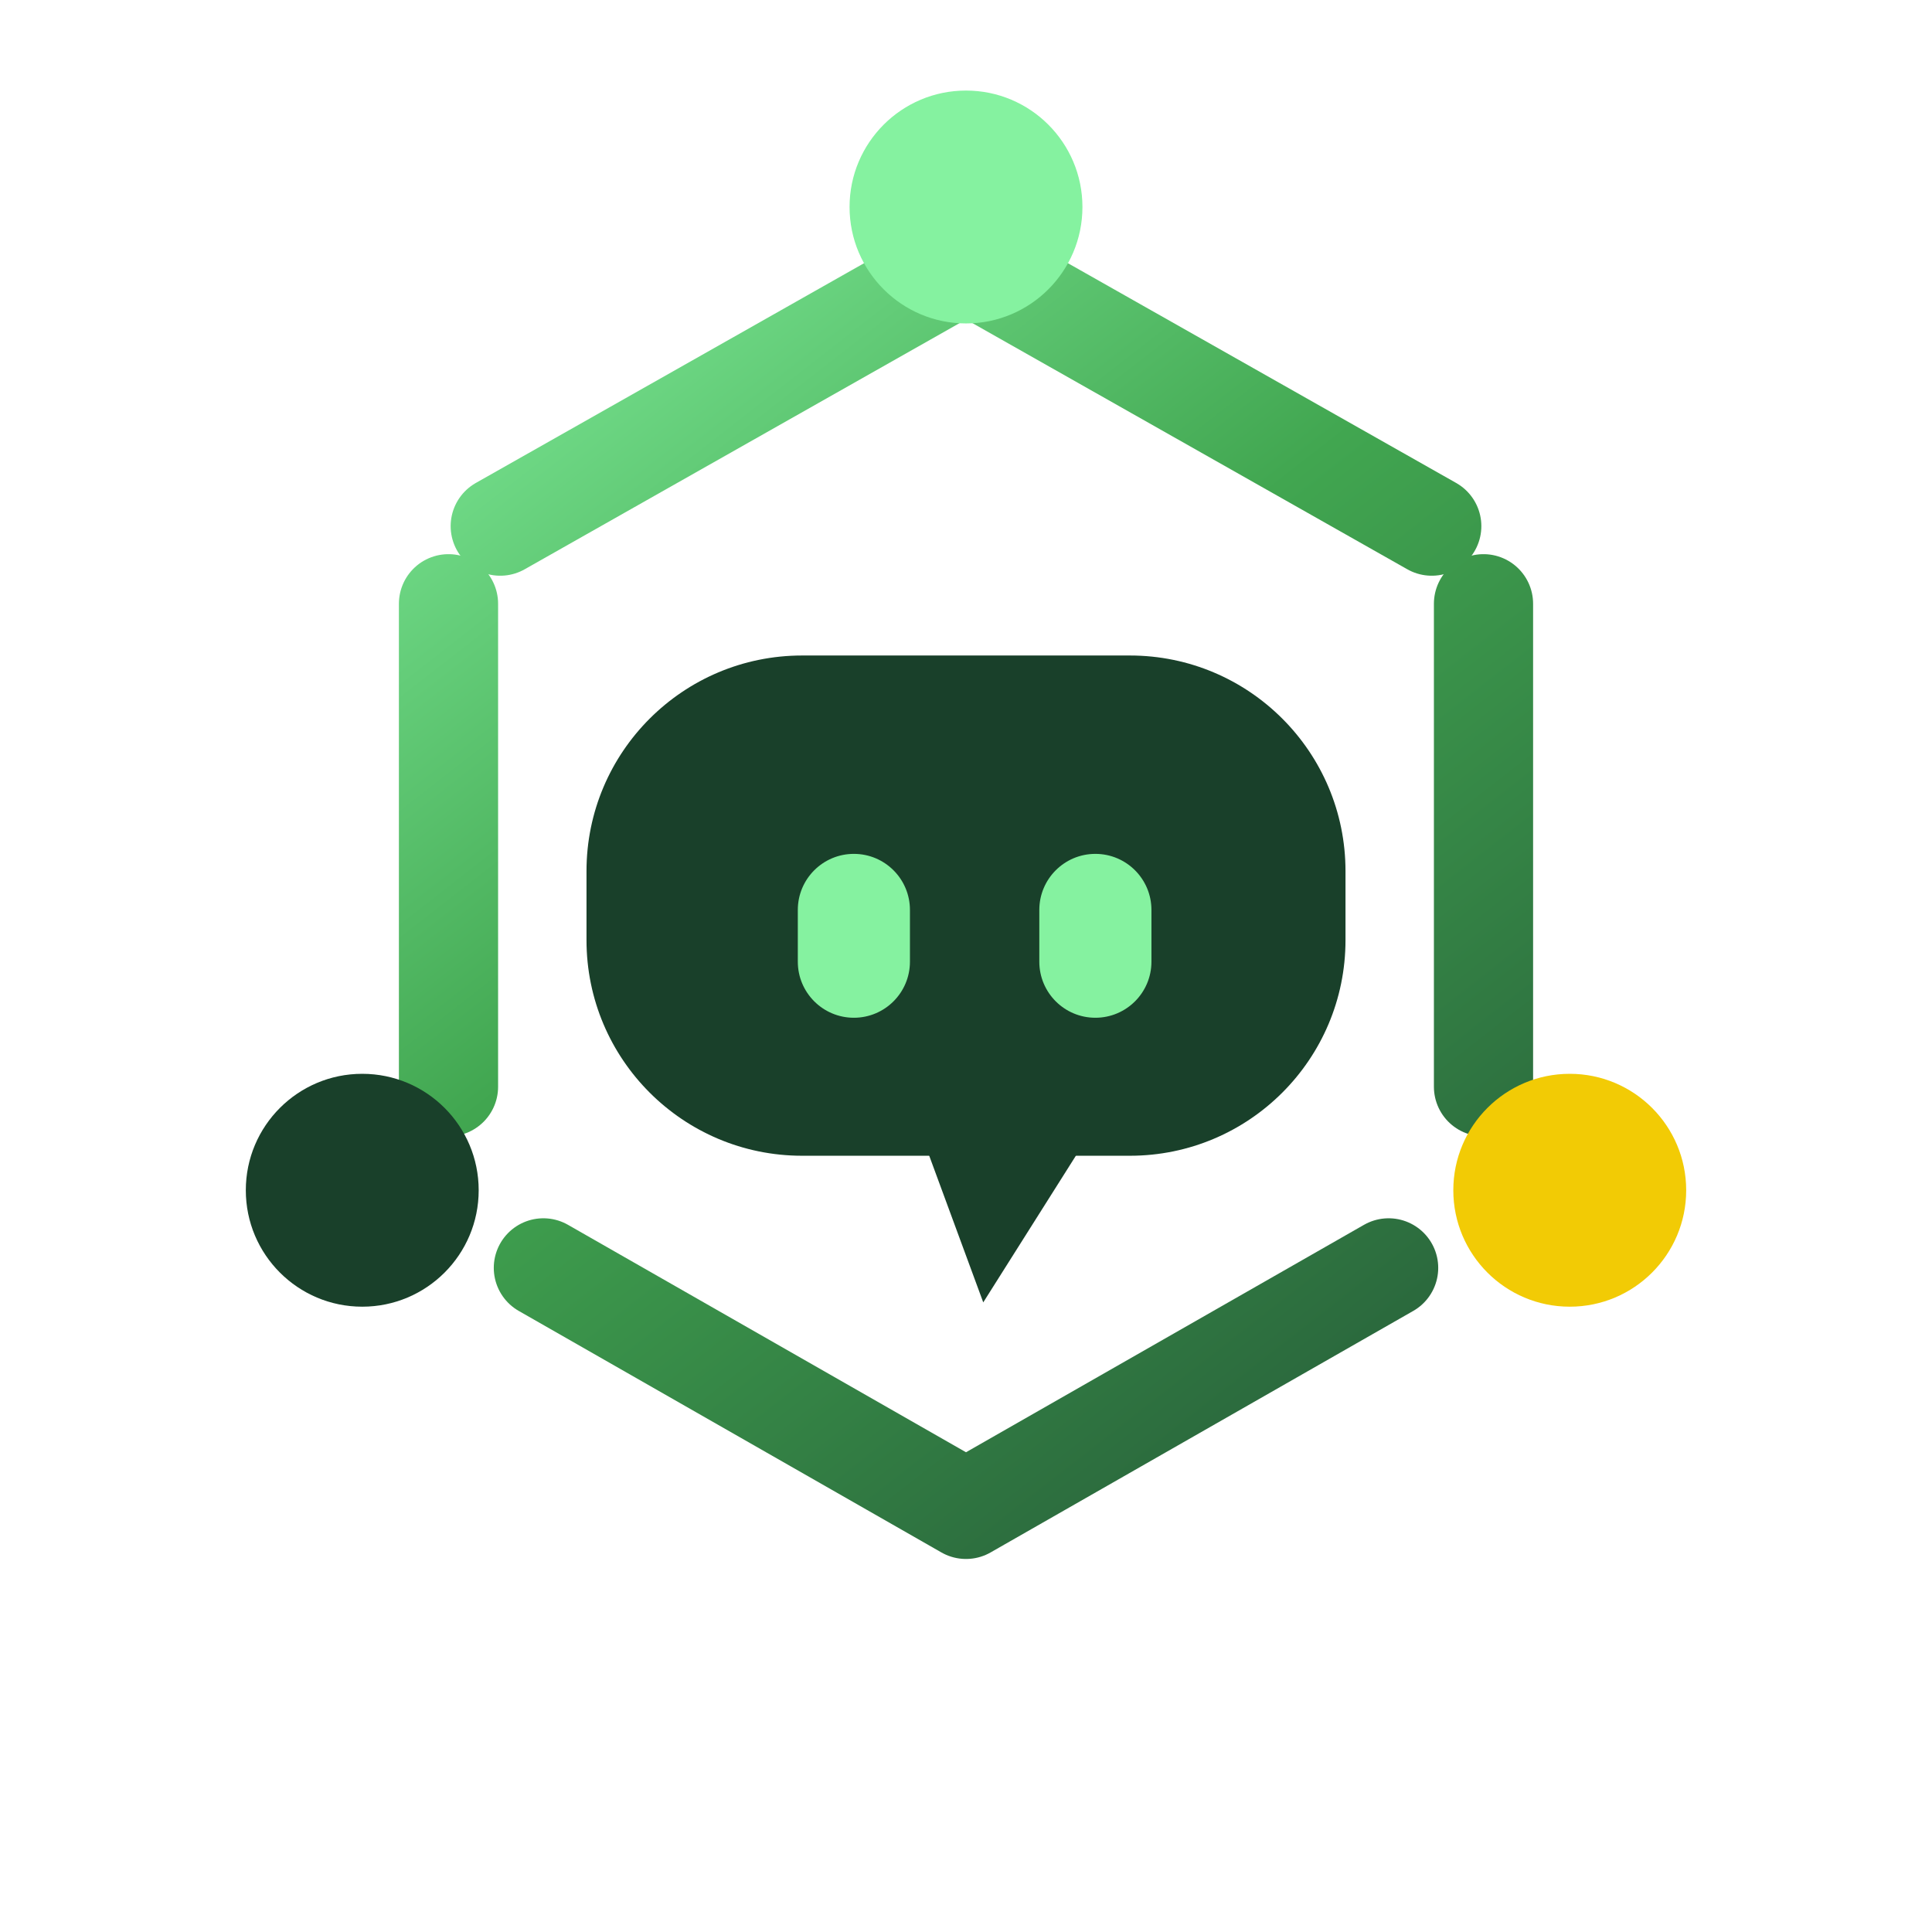
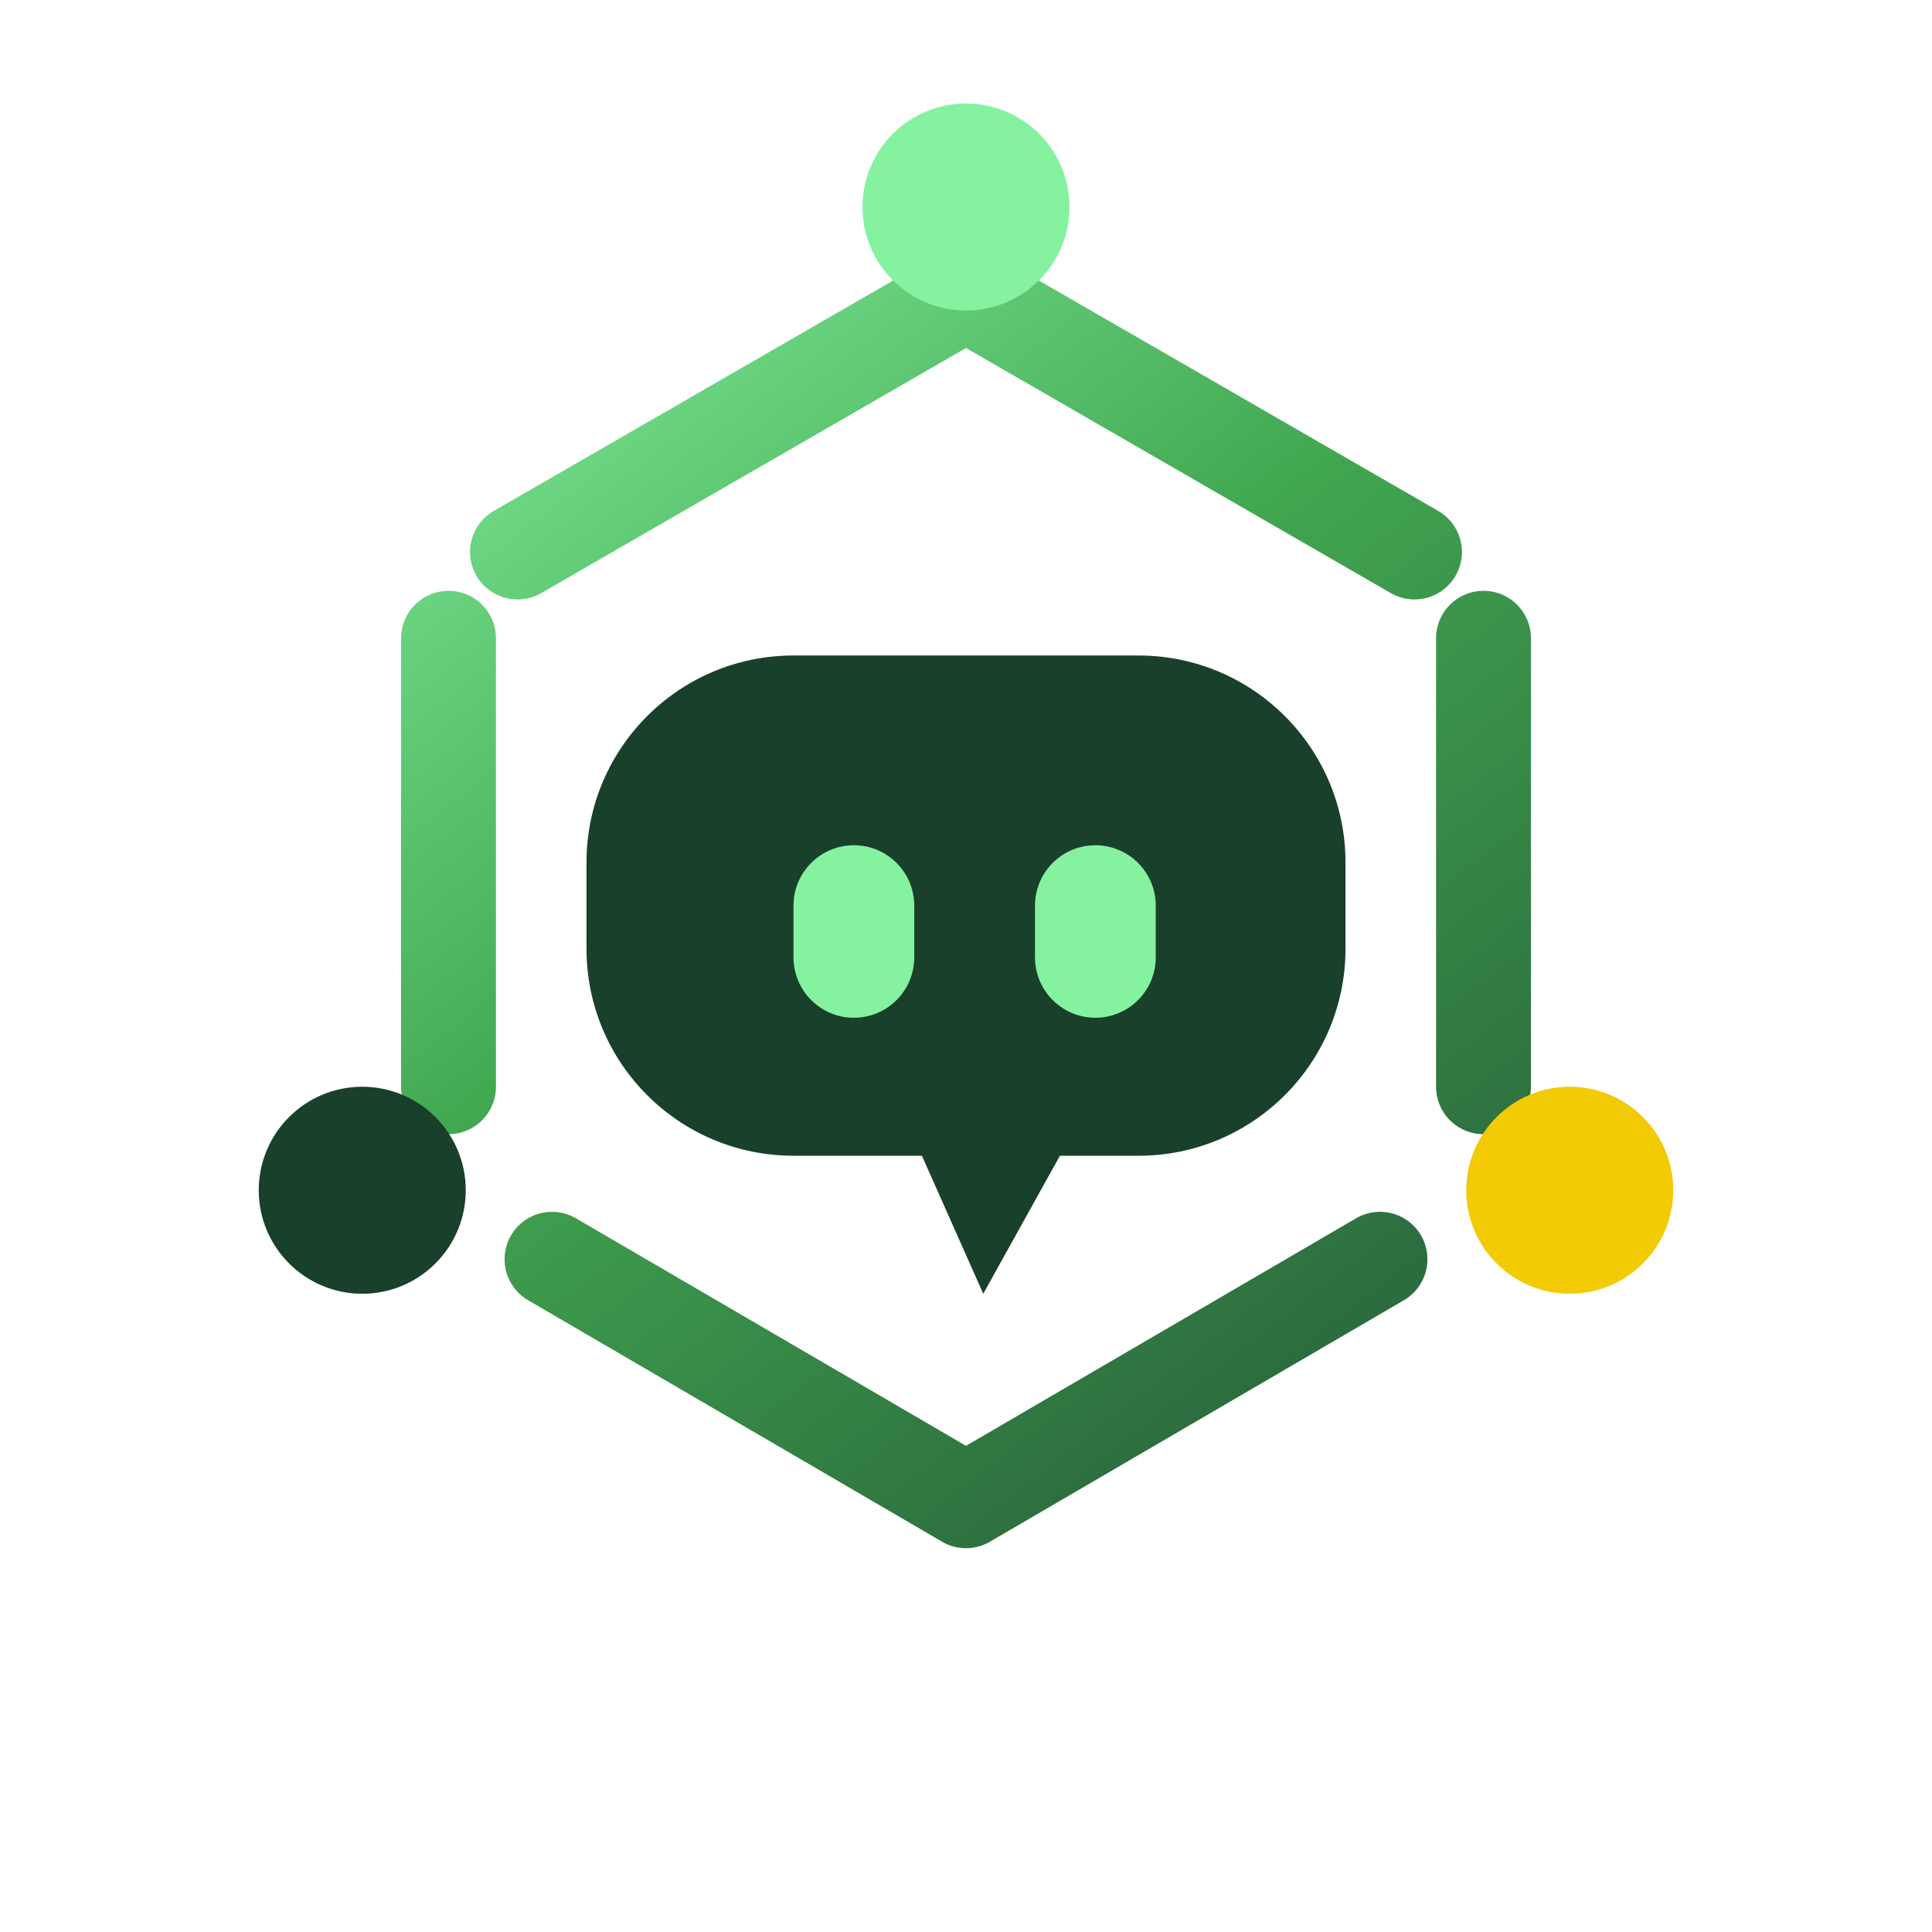
- <svg xmlns="http://www.w3.org/2000/svg" viewBox="0 0 224 224" role="img" aria-label="Clever Agent icon">
+ <svg xmlns="http://www.w3.org/2000/svg" viewBox="0 0 224 224" role="img" aria-label="icon">
  <defs>
-     <linearGradient id="ca-frame-icon" x1="52" y1="20" x2="172" y2="174" gradientUnits="userSpaceOnUse">
+     <linearGradient id="fi" x1="52" y1="22" x2="172" y2="176" gradientUnits="userSpaceOnUse">
      <stop offset="0" stop-color="#85F2A0" />
      <stop offset="0.45" stop-color="#41A650" />
      <stop offset="1" stop-color="#255938" />
    </linearGradient>
  </defs>
  <g id="icon">
-     <g id="frame" fill="none" stroke="url(#ca-frame-icon)" stroke-width="11.5" stroke-linecap="round" stroke-linejoin="round">
-       <path d="M111 31 L58 61" />
-       <path d="M113 31 L166 61" />
-       <path d="M52 70 L52 126" />
-       <path d="M172 70 L172 126" />
-       <path d="M63 147 L112 175 L161 147" />
+     <g id="frame" fill="none" stroke="url(#fi)" stroke-width="11" stroke-linecap="round" stroke-linejoin="round">
+       <line x1="112" y1="34" x2="60" y2="64" />
+       <line x1="112" y1="34" x2="164" y2="64" />
+       <line x1="52" y1="74" x2="52" y2="126" />
+       <line x1="172" y1="74" x2="172" y2="126" />
+       <polyline points="64,146 112,174 160,146" />
    </g>
    <g id="nodes">
-       <circle cx="112" cy="24" r="13.5" fill="#85F2A0" />
-       <circle cx="42" cy="138" r="13.5" fill="#19402A" />
-       <circle cx="182" cy="138" r="13.5" fill="#F2CB05" />
+       <circle cx="112" cy="24" r="12" fill="#85F2A0" />
+       <circle cx="42" cy="138" r="12" fill="#19402A" />
+       <circle cx="182" cy="138" r="12" fill="#F2CB05" />
    </g>
    <g id="bubble">
-       <rect x="68" y="76" width="88" height="58" rx="25" fill="#19402A" />
-       <path d="M107 132 L126 132 L114 151 Z" fill="#19402A" />
+       <rect x="68" y="76" width="88" height="58" rx="24" fill="#19402A" />
+       <path d="M106 132 L124 132 L114 150 Z" fill="#19402A" />
    </g>
    <g id="eyes">
-       <rect x="92.5" y="99" width="13" height="19" rx="6.5" fill="#85F2A0" />
-       <rect x="120.5" y="99" width="13" height="19" rx="6.5" fill="#85F2A0" />
+       <rect x="92" y="98" width="14" height="20" rx="7" fill="#85F2A0" />
+       <rect x="120" y="98" width="14" height="20" rx="7" fill="#85F2A0" />
    </g>
  </g>
</svg>
